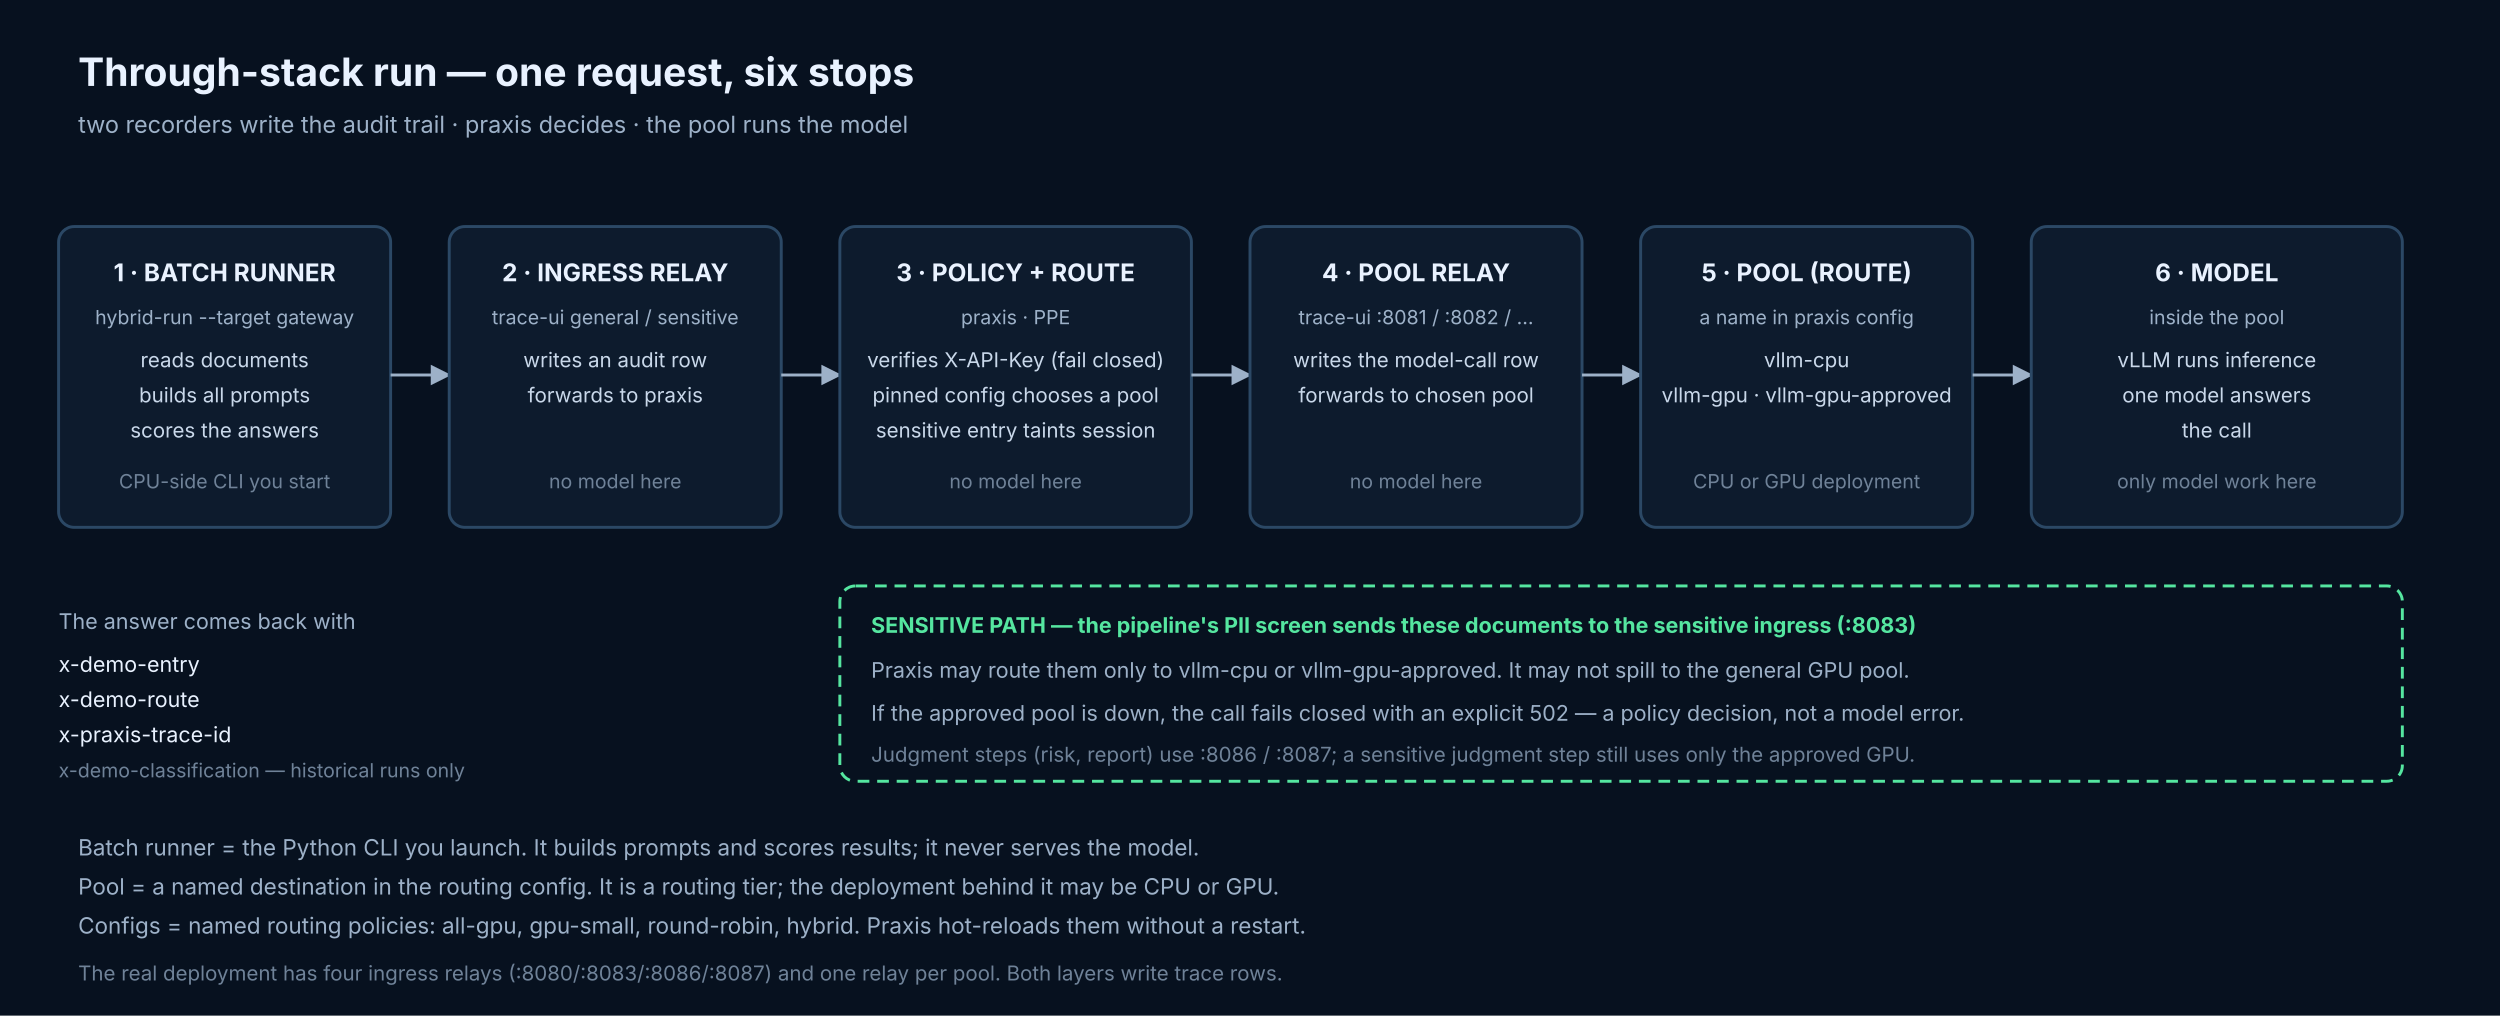
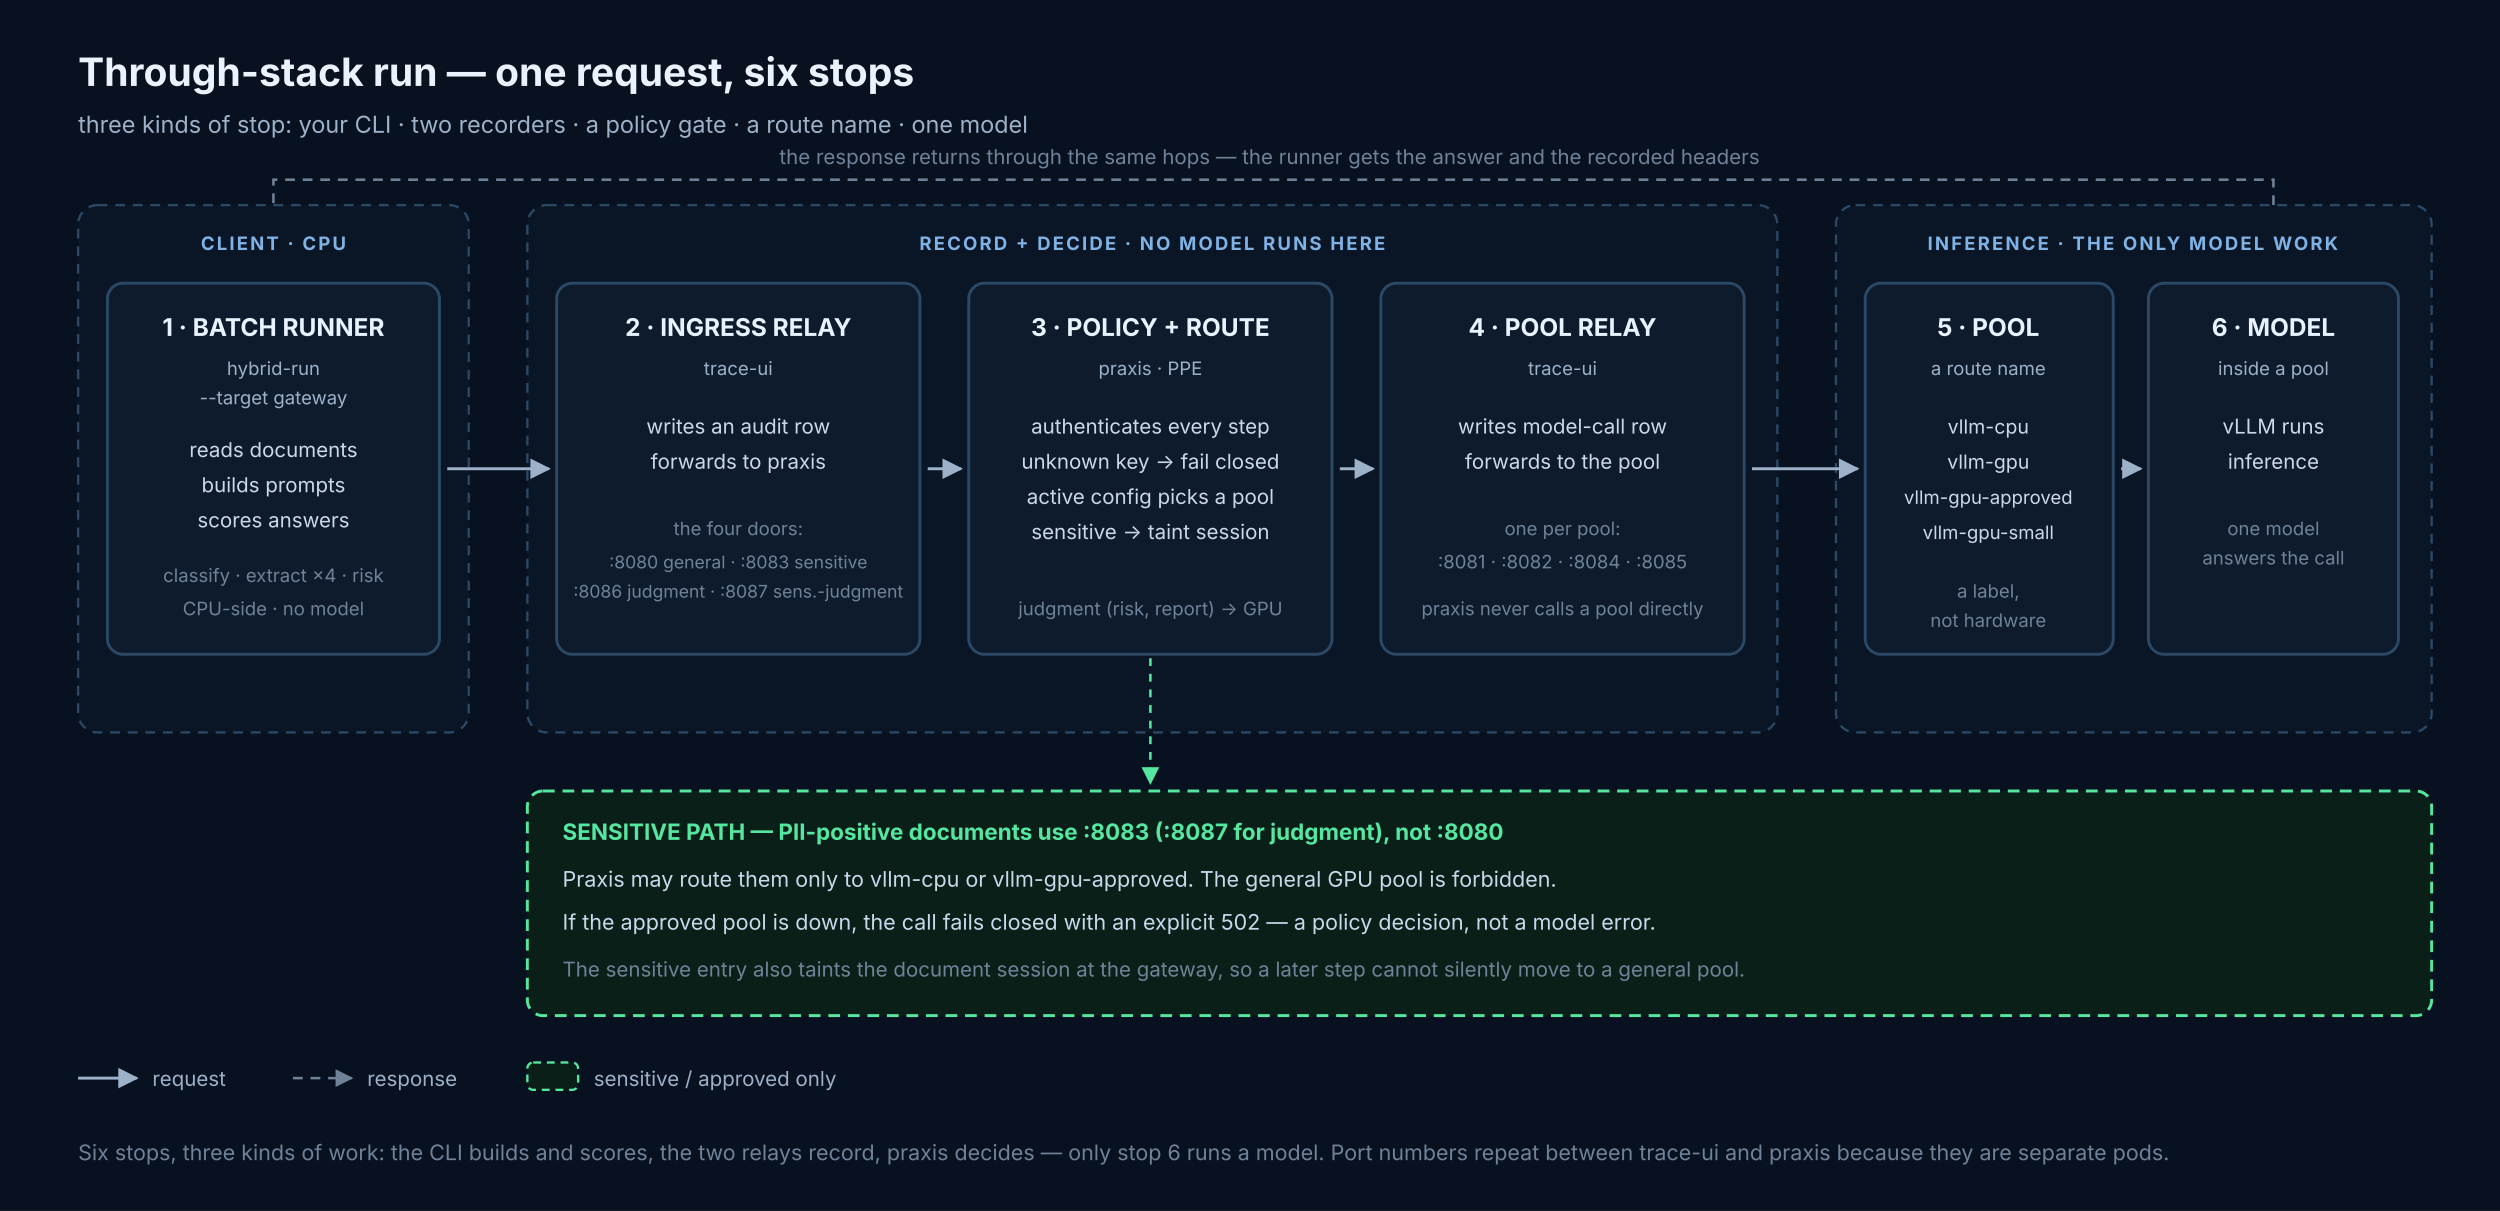
- <svg xmlns="http://www.w3.org/2000/svg" width="1280" height="520" viewBox="0 0 1280 520" font-family="Inter, ui-sans-serif, system-ui, sans-serif" role="img" aria-labelledby="t d">
+ <svg xmlns="http://www.w3.org/2000/svg" width="1280" height="620" viewBox="0 0 1280 620" font-family="Inter, ui-sans-serif, system-ui, sans-serif" role="img" aria-labelledby="t d">
  <defs>
    <marker id="arrow" viewBox="0 0 10 10" refX="9" refY="5" markerWidth="7" markerHeight="7" orient="auto-start-reverse">
      <path d="M 0 0 L 10 5 L 0 10 z" fill="#9db1c8" />
    </marker>
    <marker id="arrow-green" viewBox="0 0 10 10" refX="9" refY="5" markerWidth="7" markerHeight="7" orient="auto-start-reverse">
      <path d="M 0 0 L 10 5 L 0 10 z" fill="#55e6a0" />
    </marker>
+     <marker id="arrow-dim" viewBox="0 0 10 10" refX="9" refY="5" markerWidth="7" markerHeight="7" orient="auto-start-reverse">
+       <path d="M 0 0 L 10 5 L 0 10 z" fill="#6f8298" />
+     </marker>
  </defs>
-   <rect width="1280" height="520" fill="#07111f" />
+   <rect width="1280" height="620" fill="#07111f" />
  <text x="40" y="44" font-size="20" font-weight="700" fill="#e9f2ff">Through-stack run — one request, six stops</text>
-   <text x="40" y="68" font-size="12" fill="#9db1c8">two recorders write the audit trail · praxis decides · the pool runs the model</text>
-   <rect x="30" y="116" width="170" height="154" rx="8" fill="#0d1b2d" stroke="#2b4865" stroke-width="1.5" />
-   <text x="115" y="144" font-size="12.5" font-weight="700" fill="#e9f2ff" text-anchor="middle">1 · BATCH RUNNER</text>
-   <text x="115" y="166" font-size="10" fill="#9db1c8" text-anchor="middle">hybrid-run --target gateway</text>
-   <text x="115" y="188" font-size="10.5" fill="#c9d8ea" text-anchor="middle">reads documents</text>
-   <text x="115" y="206" font-size="10.5" fill="#c9d8ea" text-anchor="middle">builds all prompts</text>
-   <text x="115" y="224" font-size="10.5" fill="#c9d8ea" text-anchor="middle">scores the answers</text>
-   <text x="115" y="250" font-size="10" fill="#6f8298" text-anchor="middle">CPU-side CLI you start</text>
-   <line x1="200" y1="192" x2="230" y2="192" stroke="#9db1c8" stroke-width="1.5" marker-end="url(#arrow)" />
-   <rect x="230" y="116" width="170" height="154" rx="8" fill="#0d1b2d" stroke="#2b4865" stroke-width="1.5" />
-   <text x="315" y="144" font-size="12.5" font-weight="700" fill="#e9f2ff" text-anchor="middle">2 · INGRESS RELAY</text>
-   <text x="315" y="166" font-size="10" fill="#9db1c8" text-anchor="middle">trace-ui general / sensitive</text>
-   <text x="315" y="188" font-size="10.5" fill="#c9d8ea" text-anchor="middle">writes an audit row</text>
-   <text x="315" y="206" font-size="10.5" fill="#c9d8ea" text-anchor="middle">forwards to praxis</text>
-   <text x="315" y="250" font-size="10" fill="#6f8298" text-anchor="middle">no model here</text>
-   <line x1="400" y1="192" x2="430" y2="192" stroke="#9db1c8" stroke-width="1.5" marker-end="url(#arrow)" />
-   <rect x="430" y="116" width="180" height="154" rx="8" fill="#0d1b2d" stroke="#2b4865" stroke-width="1.5" />
-   <text x="520" y="144" font-size="12.5" font-weight="700" fill="#e9f2ff" text-anchor="middle">3 · POLICY + ROUTE</text>
-   <text x="520" y="166" font-size="10" fill="#9db1c8" text-anchor="middle">praxis · PPE</text>
-   <text x="520" y="188" font-size="10.5" fill="#c9d8ea" text-anchor="middle">verifies X-API-Key (fail closed)</text>
-   <text x="520" y="206" font-size="10.5" fill="#c9d8ea" text-anchor="middle">pinned config chooses a pool</text>
-   <text x="520" y="224" font-size="10.5" fill="#c9d8ea" text-anchor="middle">sensitive entry taints session</text>
-   <text x="520" y="250" font-size="10" fill="#6f8298" text-anchor="middle">no model here</text>
-   <line x1="610" y1="192" x2="640" y2="192" stroke="#9db1c8" stroke-width="1.5" marker-end="url(#arrow)" />
-   <rect x="640" y="116" width="170" height="154" rx="8" fill="#0d1b2d" stroke="#2b4865" stroke-width="1.5" />
-   <text x="725" y="144" font-size="12.5" font-weight="700" fill="#e9f2ff" text-anchor="middle">4 · POOL RELAY</text>
-   <text x="725" y="166" font-size="10" fill="#9db1c8" text-anchor="middle">trace-ui :8081 / :8082 / …</text>
-   <text x="725" y="188" font-size="10.5" fill="#c9d8ea" text-anchor="middle">writes the model-call row</text>
-   <text x="725" y="206" font-size="10.5" fill="#c9d8ea" text-anchor="middle">forwards to chosen pool</text>
-   <text x="725" y="250" font-size="10" fill="#6f8298" text-anchor="middle">no model here</text>
-   <line x1="810" y1="192" x2="840" y2="192" stroke="#9db1c8" stroke-width="1.5" marker-end="url(#arrow)" />
-   <rect x="840" y="116" width="170" height="154" rx="8" fill="#0d1b2d" stroke="#2b4865" stroke-width="1.5" />
-   <text x="925" y="144" font-size="12.5" font-weight="700" fill="#e9f2ff" text-anchor="middle">5 · POOL (ROUTE)</text>
-   <text x="925" y="166" font-size="10" fill="#9db1c8" text-anchor="middle">a name in praxis config</text>
-   <text x="925" y="188" font-size="10.5" fill="#c9d8ea" text-anchor="middle">vllm-cpu</text>
-   <text x="925" y="206" font-size="10.5" fill="#c9d8ea" text-anchor="middle">vllm-gpu · vllm-gpu-approved</text>
-   <text x="925" y="250" font-size="10" fill="#6f8298" text-anchor="middle">CPU or GPU deployment</text>
-   <line x1="1010" y1="192" x2="1040" y2="192" stroke="#9db1c8" stroke-width="1.5" marker-end="url(#arrow)" />
-   <rect x="1040" y="116" width="190" height="154" rx="8" fill="#0d1b2d" stroke="#2b4865" stroke-width="1.5" />
-   <text x="1135" y="144" font-size="12.5" font-weight="700" fill="#e9f2ff" text-anchor="middle">6 · MODEL</text>
-   <text x="1135" y="166" font-size="10" fill="#9db1c8" text-anchor="middle">inside the pool</text>
-   <text x="1135" y="188" font-size="10.5" fill="#c9d8ea" text-anchor="middle">vLLM runs inference</text>
-   <text x="1135" y="206" font-size="10.5" fill="#c9d8ea" text-anchor="middle">one model answers</text>
-   <text x="1135" y="224" font-size="10.5" fill="#c9d8ea" text-anchor="middle">the call</text>
-   <text x="1135" y="250" font-size="10" fill="#6f8298" text-anchor="middle">only model work here</text>
-   <rect x="430" y="300" width="800" height="100" rx="8" fill="none" stroke="#55e6a0" stroke-width="1.5" stroke-dasharray="6 4" />
-   <text x="446" y="324" font-size="11" font-weight="700" fill="#55e6a0">SENSITIVE PATH — the pipeline's PII screen sends these documents to the sensitive ingress (:8083)</text>
-   <text x="446" y="347" font-size="11" fill="#9db1c8">Praxis may route them only to vllm-cpu or vllm-gpu-approved. It may not spill to the general GPU pool.</text>
-   <text x="446" y="369" font-size="11" fill="#9db1c8">If the approved pool is down, the call fails closed with an explicit 502 — a policy decision, not a model error.</text>
-   <text x="446" y="390" font-size="10.5" fill="#6f8298">Judgment steps (risk, report) use :8086 / :8087; a sensitive judgment step still uses only the approved GPU.</text>
-   <text x="30" y="322" font-size="11" fill="#9db1c8">The answer comes back with</text>
-   <text x="30" y="344" font-size="11" fill="#e9f2ff">x-demo-entry</text>
-   <text x="30" y="362" font-size="11" fill="#e9f2ff">x-demo-route</text>
-   <text x="30" y="380" font-size="11" fill="#e9f2ff">x-praxis-trace-id</text>
-   <text x="30" y="398" font-size="10" fill="#6f8298">x-demo-classification — historical runs only</text>
-   <text x="40" y="438" font-size="11.5" fill="#9db1c8">Batch runner = the Python CLI you launch. It builds prompts and scores results; it never serves the model.</text>
-   <text x="40" y="458" font-size="11.5" fill="#9db1c8">Pool = a named destination in the routing config. It is a routing tier; the deployment behind it may be CPU or GPU.</text>
-   <text x="40" y="478" font-size="11.5" fill="#9db1c8">Configs = named routing policies: all-gpu, gpu-small, round-robin, hybrid. Praxis hot-reloads them without a restart.</text>
-   <text x="40" y="502" font-size="10.5" fill="#6f8298">The real deployment has four ingress relays (:8080/:8083/:8086/:8087) and one relay per pool. Both layers write trace rows.</text>
+   <text x="40" y="68" font-size="12" fill="#9db1c8">three kinds of stop: your CLI · two recorders · a policy gate · a route name · one model</text>
+   <path d="M 1164 141 L 1164 92 L 140 92 L 140 139" fill="none" stroke="#6f8298" stroke-width="1.3" stroke-dasharray="5 4" marker-end="url(#arrow-dim)" />
+   <text x="650" y="84" font-size="10.5" fill="#6f8298" text-anchor="middle">the response returns through the same hops — the runner gets the answer and the recorded headers</text>
+   <rect x="40" y="105" width="200" height="270" rx="10" fill="#0a1626" stroke="#2b4865" stroke-width="1.2" stroke-dasharray="5 4" />
+   <text x="140" y="128" font-size="9.5" font-weight="700" letter-spacing="1.1" fill="#7fb2e5" text-anchor="middle">CLIENT · CPU</text>
+   <rect x="55" y="145" width="170" height="190" rx="8" fill="#0d1b2d" stroke="#2b4865" stroke-width="1.5" />
+   <text x="140" y="172" font-size="12.5" font-weight="700" fill="#e9f2ff" text-anchor="middle">1 · BATCH RUNNER</text>
+   <text x="140" y="192" font-size="9.5" fill="#9db1c8" text-anchor="middle">hybrid-run</text>
+   <text x="140" y="207" font-size="9.5" fill="#9db1c8" text-anchor="middle">--target gateway</text>
+   <text x="140" y="234" font-size="10.5" fill="#c9d8ea" text-anchor="middle">reads documents</text>
+   <text x="140" y="252" font-size="10.5" fill="#c9d8ea" text-anchor="middle">builds prompts</text>
+   <text x="140" y="270" font-size="10.5" fill="#c9d8ea" text-anchor="middle">scores answers</text>
+   <text x="140" y="298" font-size="9.5" fill="#6f8298" text-anchor="middle">classify · extract ×4 · risk</text>
+   <text x="140" y="315" font-size="9.5" fill="#6f8298" text-anchor="middle">CPU-side · no model</text>
+   <rect x="270" y="105" width="640" height="270" rx="10" fill="#0a1626" stroke="#2b4865" stroke-width="1.2" stroke-dasharray="5 4" />
+   <text x="590" y="128" font-size="9.5" font-weight="700" letter-spacing="1.1" fill="#7fb2e5" text-anchor="middle">RECORD + DECIDE · NO MODEL RUNS HERE</text>
+   <rect x="285" y="145" width="186" height="190" rx="8" fill="#0d1b2d" stroke="#2b4865" stroke-width="1.5" />
+   <text x="378" y="172" font-size="12.5" font-weight="700" fill="#e9f2ff" text-anchor="middle">2 · INGRESS RELAY</text>
+   <text x="378" y="192" font-size="9.5" fill="#9db1c8" text-anchor="middle">trace-ui</text>
+   <text x="378" y="222" font-size="10.5" fill="#c9d8ea" text-anchor="middle">writes an audit row</text>
+   <text x="378" y="240" font-size="10.5" fill="#c9d8ea" text-anchor="middle">forwards to praxis</text>
+   <text x="378" y="274" font-size="9.5" fill="#6f8298" text-anchor="middle">the four doors:</text>
+   <text x="378" y="291" font-size="9" fill="#6f8298" text-anchor="middle">:8080 general · :8083 sensitive</text>
+   <text x="378" y="306" font-size="9" fill="#6f8298" text-anchor="middle">:8086 judgment · :8087 sens.-judgment</text>
+   <rect x="496" y="145" width="186" height="190" rx="8" fill="#0d1b2d" stroke="#2b4865" stroke-width="1.5" />
+   <text x="589" y="172" font-size="12.5" font-weight="700" fill="#e9f2ff" text-anchor="middle">3 · POLICY + ROUTE</text>
+   <text x="589" y="192" font-size="9.5" fill="#9db1c8" text-anchor="middle">praxis · PPE</text>
+   <text x="589" y="222" font-size="10.5" fill="#c9d8ea" text-anchor="middle">authenticates every step</text>
+   <text x="589" y="240" font-size="10.5" fill="#c9d8ea" text-anchor="middle">unknown key → fail closed</text>
+   <text x="589" y="258" font-size="10.5" fill="#c9d8ea" text-anchor="middle">active config picks a pool</text>
+   <text x="589" y="276" font-size="10.5" fill="#c9d8ea" text-anchor="middle">sensitive → taint session</text>
+   <text x="589" y="315" font-size="9.5" fill="#6f8298" text-anchor="middle">judgment (risk, report) → GPU</text>
+   <rect x="707" y="145" width="186" height="190" rx="8" fill="#0d1b2d" stroke="#2b4865" stroke-width="1.5" />
+   <text x="800" y="172" font-size="12.5" font-weight="700" fill="#e9f2ff" text-anchor="middle">4 · POOL RELAY</text>
+   <text x="800" y="192" font-size="9.5" fill="#9db1c8" text-anchor="middle">trace-ui</text>
+   <text x="800" y="222" font-size="10.5" fill="#c9d8ea" text-anchor="middle">writes model-call row</text>
+   <text x="800" y="240" font-size="10.5" fill="#c9d8ea" text-anchor="middle">forwards to the pool</text>
+   <text x="800" y="274" font-size="9.5" fill="#6f8298" text-anchor="middle">one per pool:</text>
+   <text x="800" y="291" font-size="9.5" fill="#6f8298" text-anchor="middle">:8081 · :8082 · :8084 · :8085</text>
+   <text x="800" y="315" font-size="9.5" fill="#6f8298" text-anchor="middle">praxis never calls a pool directly</text>
+   <rect x="940" y="105" width="305" height="270" rx="10" fill="#0a1626" stroke="#2b4865" stroke-width="1.2" stroke-dasharray="5 4" />
+   <text x="1092" y="128" font-size="9.5" font-weight="700" letter-spacing="1.1" fill="#7fb2e5" text-anchor="middle">INFERENCE · THE ONLY MODEL WORK</text>
+   <rect x="955" y="145" width="127" height="190" rx="8" fill="#0d1b2d" stroke="#2b4865" stroke-width="1.5" />
+   <text x="1018" y="172" font-size="12.5" font-weight="700" fill="#e9f2ff" text-anchor="middle">5 · POOL</text>
+   <text x="1018" y="192" font-size="9.5" fill="#9db1c8" text-anchor="middle">a route name</text>
+   <text x="1018" y="222" font-size="10" fill="#c9d8ea" text-anchor="middle">vllm-cpu</text>
+   <text x="1018" y="240" font-size="10" fill="#c9d8ea" text-anchor="middle">vllm-gpu</text>
+   <text x="1018" y="258" font-size="9.5" fill="#c9d8ea" text-anchor="middle">vllm-gpu-approved</text>
+   <text x="1018" y="276" font-size="9.5" fill="#c9d8ea" text-anchor="middle">vllm-gpu-small</text>
+   <text x="1018" y="306" font-size="9.5" fill="#6f8298" text-anchor="middle">a label,</text>
+   <text x="1018" y="321" font-size="9.5" fill="#6f8298" text-anchor="middle">not hardware</text>
+   <rect x="1100" y="145" width="128" height="190" rx="8" fill="#0d1b2d" stroke="#2b4865" stroke-width="1.5" />
+   <text x="1164" y="172" font-size="12.5" font-weight="700" fill="#e9f2ff" text-anchor="middle">6 · MODEL</text>
+   <text x="1164" y="192" font-size="9.5" fill="#9db1c8" text-anchor="middle">inside a pool</text>
+   <text x="1164" y="222" font-size="10.5" fill="#c9d8ea" text-anchor="middle">vLLM runs</text>
+   <text x="1164" y="240" font-size="10.5" fill="#c9d8ea" text-anchor="middle">inference</text>
+   <text x="1164" y="274" font-size="9.5" fill="#6f8298" text-anchor="middle">one model</text>
+   <text x="1164" y="289" font-size="9.5" fill="#6f8298" text-anchor="middle">answers the call</text>
+   <line x1="229" y1="240" x2="281" y2="240" stroke="#9db1c8" stroke-width="1.5" marker-end="url(#arrow)" />
+   <line x1="475" y1="240" x2="492" y2="240" stroke="#9db1c8" stroke-width="1.5" marker-end="url(#arrow)" />
+   <line x1="686" y1="240" x2="703" y2="240" stroke="#9db1c8" stroke-width="1.5" marker-end="url(#arrow)" />
+   <line x1="897" y1="240" x2="951" y2="240" stroke="#9db1c8" stroke-width="1.5" marker-end="url(#arrow)" />
+   <line x1="1086" y1="240" x2="1096" y2="240" stroke="#9db1c8" stroke-width="1.5" marker-end="url(#arrow)" />
+   <rect x="270" y="405" width="975" height="115" rx="8" fill="#0a1f18" stroke="#55e6a0" stroke-width="1.5" stroke-dasharray="6 4" />
+   <text x="288" y="430" font-size="11.5" font-weight="700" fill="#55e6a0">SENSITIVE PATH — PII-positive documents use :8083 (:8087 for judgment), not :8080</text>
+   <text x="288" y="454" font-size="11" fill="#c9d8ea">Praxis may route them only to vllm-cpu or vllm-gpu-approved. The general GPU pool is forbidden.</text>
+   <text x="288" y="476" font-size="11" fill="#c9d8ea">If the approved pool is down, the call fails closed with an explicit 502 — a policy decision, not a model error.</text>
+   <text x="288" y="500" font-size="10.5" fill="#6f8298">The sensitive entry also taints the document session at the gateway, so a later step cannot silently move to a general pool.</text>
+   <line x1="589" y1="337" x2="589" y2="401" stroke="#55e6a0" stroke-width="1.3" stroke-dasharray="4 4" marker-end="url(#arrow-green)" />
+   <line x1="40" y1="552" x2="70" y2="552" stroke="#9db1c8" stroke-width="1.5" marker-end="url(#arrow)" />
+   <text x="78" y="556" font-size="10.5" fill="#9db1c8">request</text>
+   <line x1="150" y1="552" x2="180" y2="552" stroke="#6f8298" stroke-width="1.3" stroke-dasharray="5 4" marker-end="url(#arrow-dim)" />
+   <text x="188" y="556" font-size="10.5" fill="#9db1c8">response</text>
+   <rect x="270" y="544" width="26" height="14" rx="3" fill="#0a1f18" stroke="#55e6a0" stroke-width="1.2" stroke-dasharray="4 3" />
+   <text x="304" y="556" font-size="10.5" fill="#9db1c8">sensitive / approved only</text>
+   <text x="40" y="594" font-size="11" fill="#6f8298">Six stops, three kinds of work: the CLI builds and scores, the two relays record, praxis decides — only stop 6 runs a model. Port numbers repeat between trace-ui and praxis because they are separate pods.</text>
</svg>
